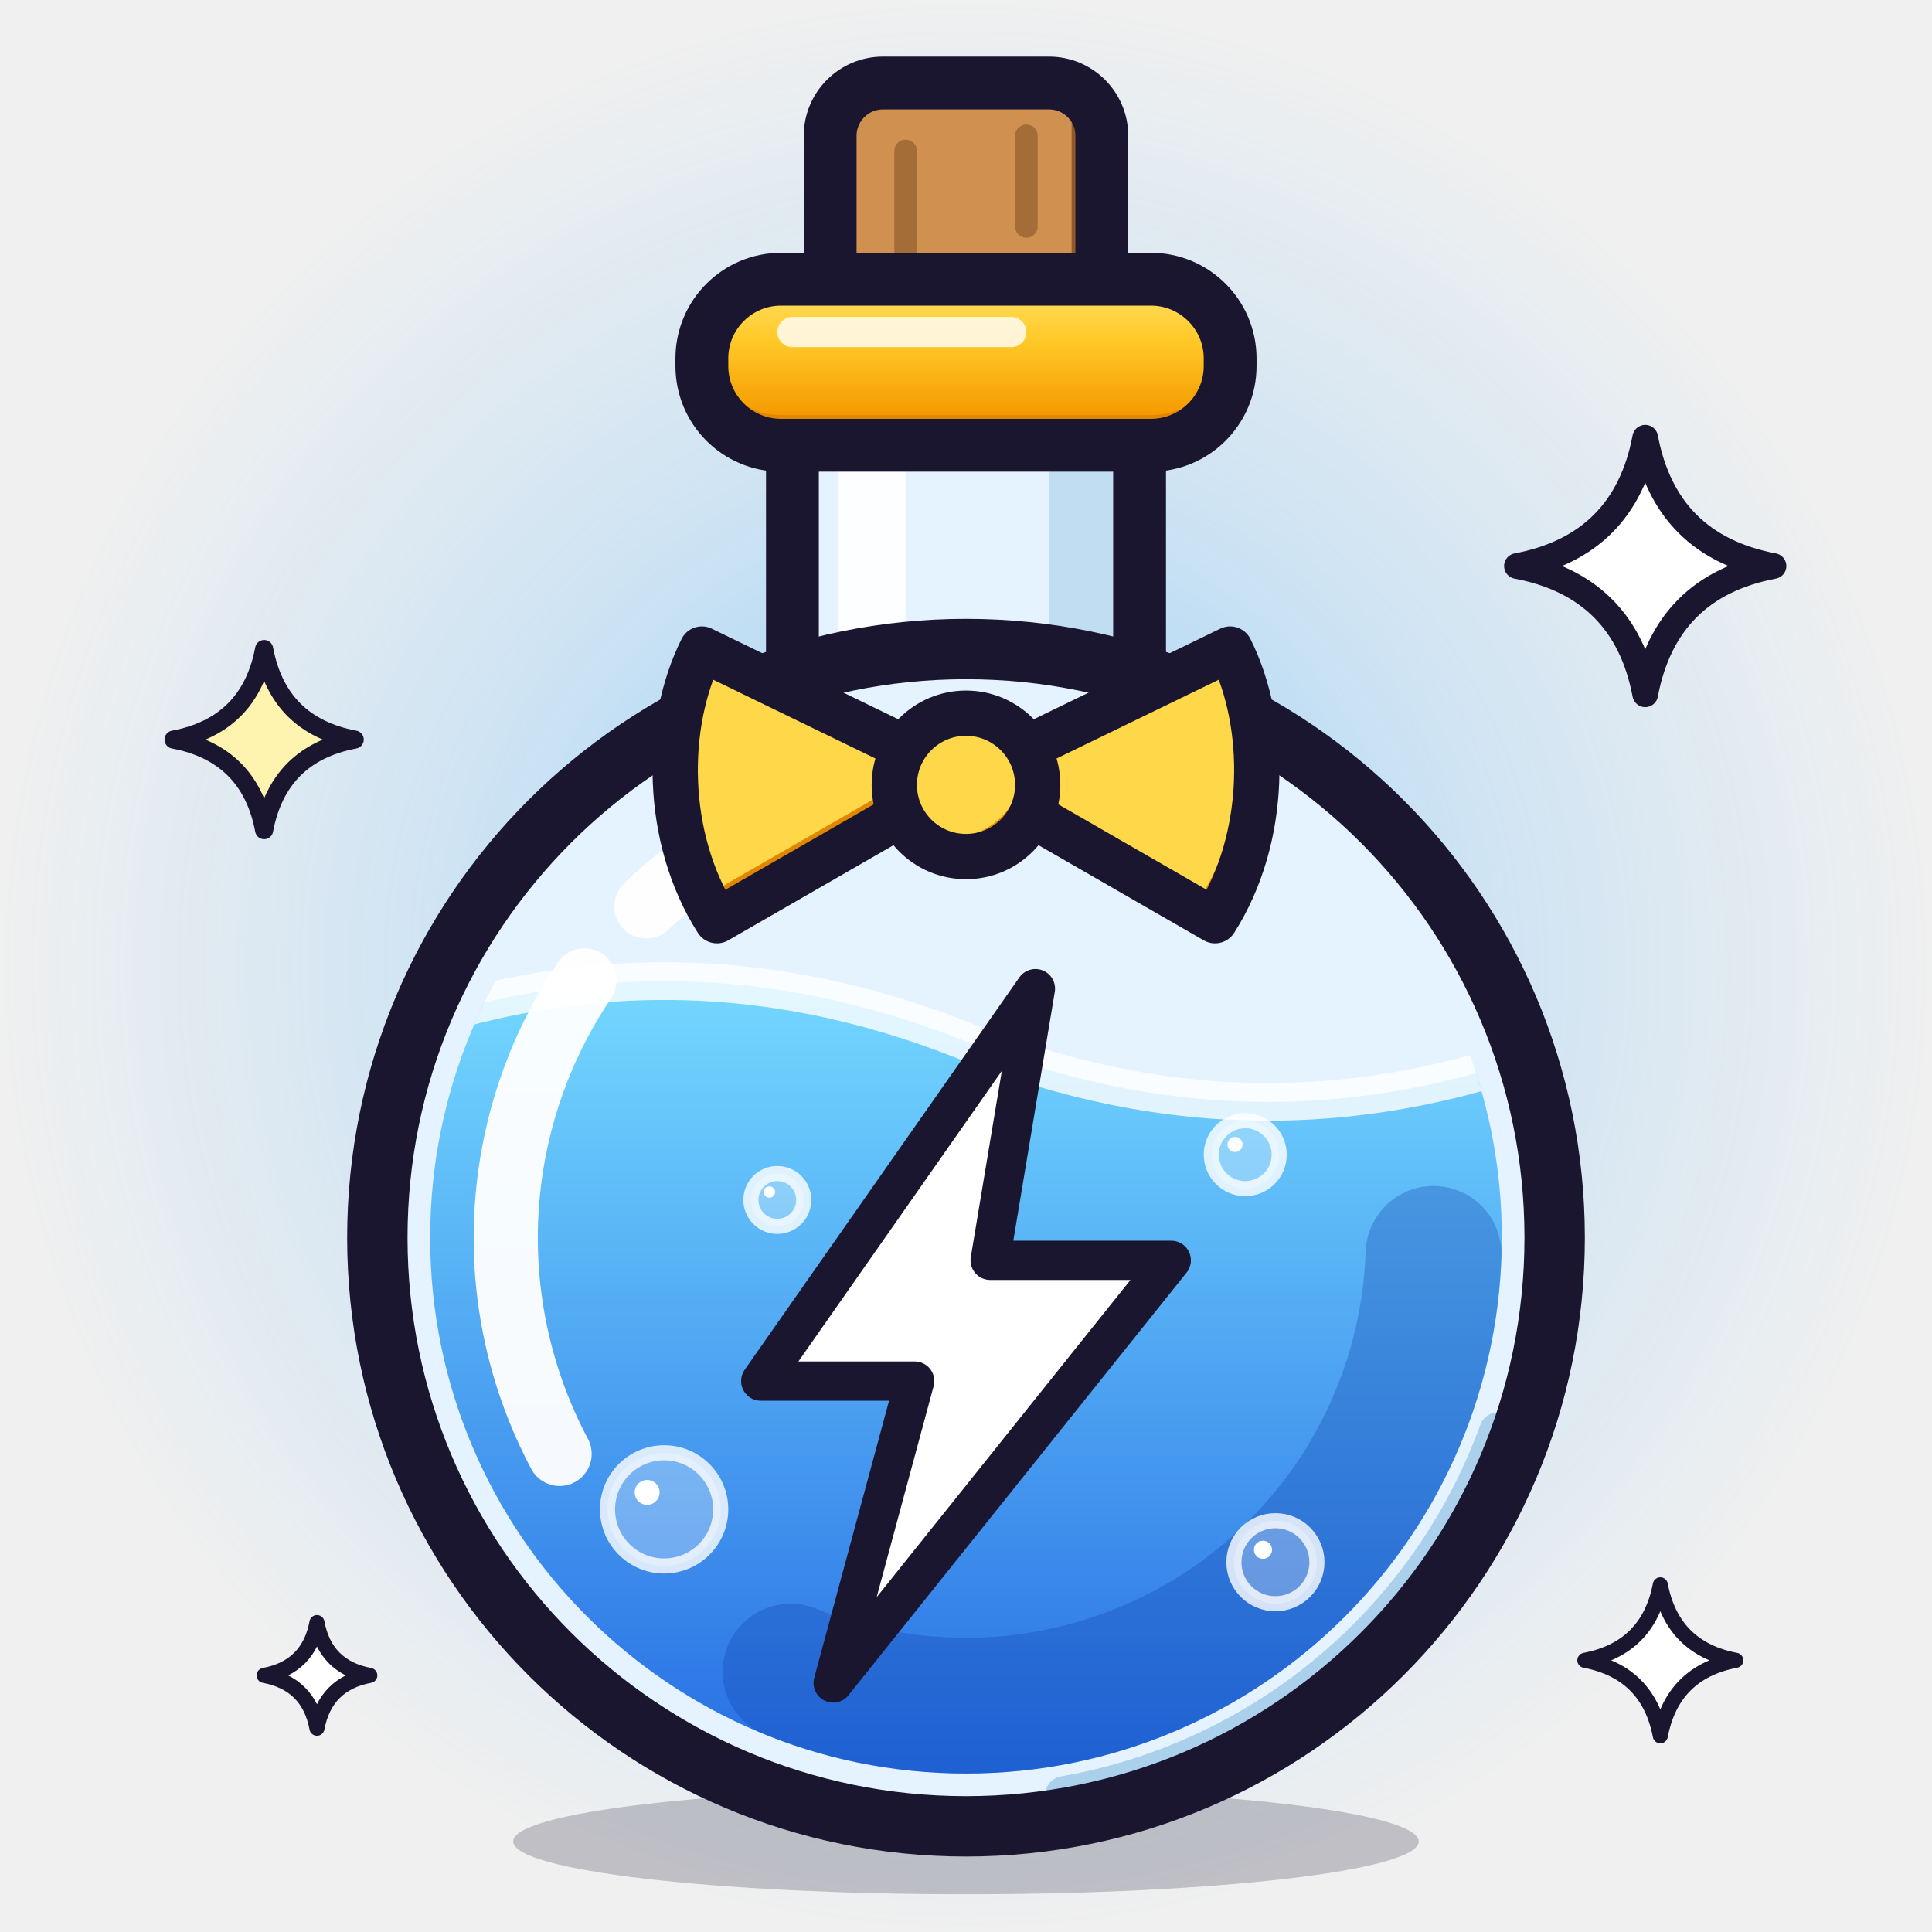
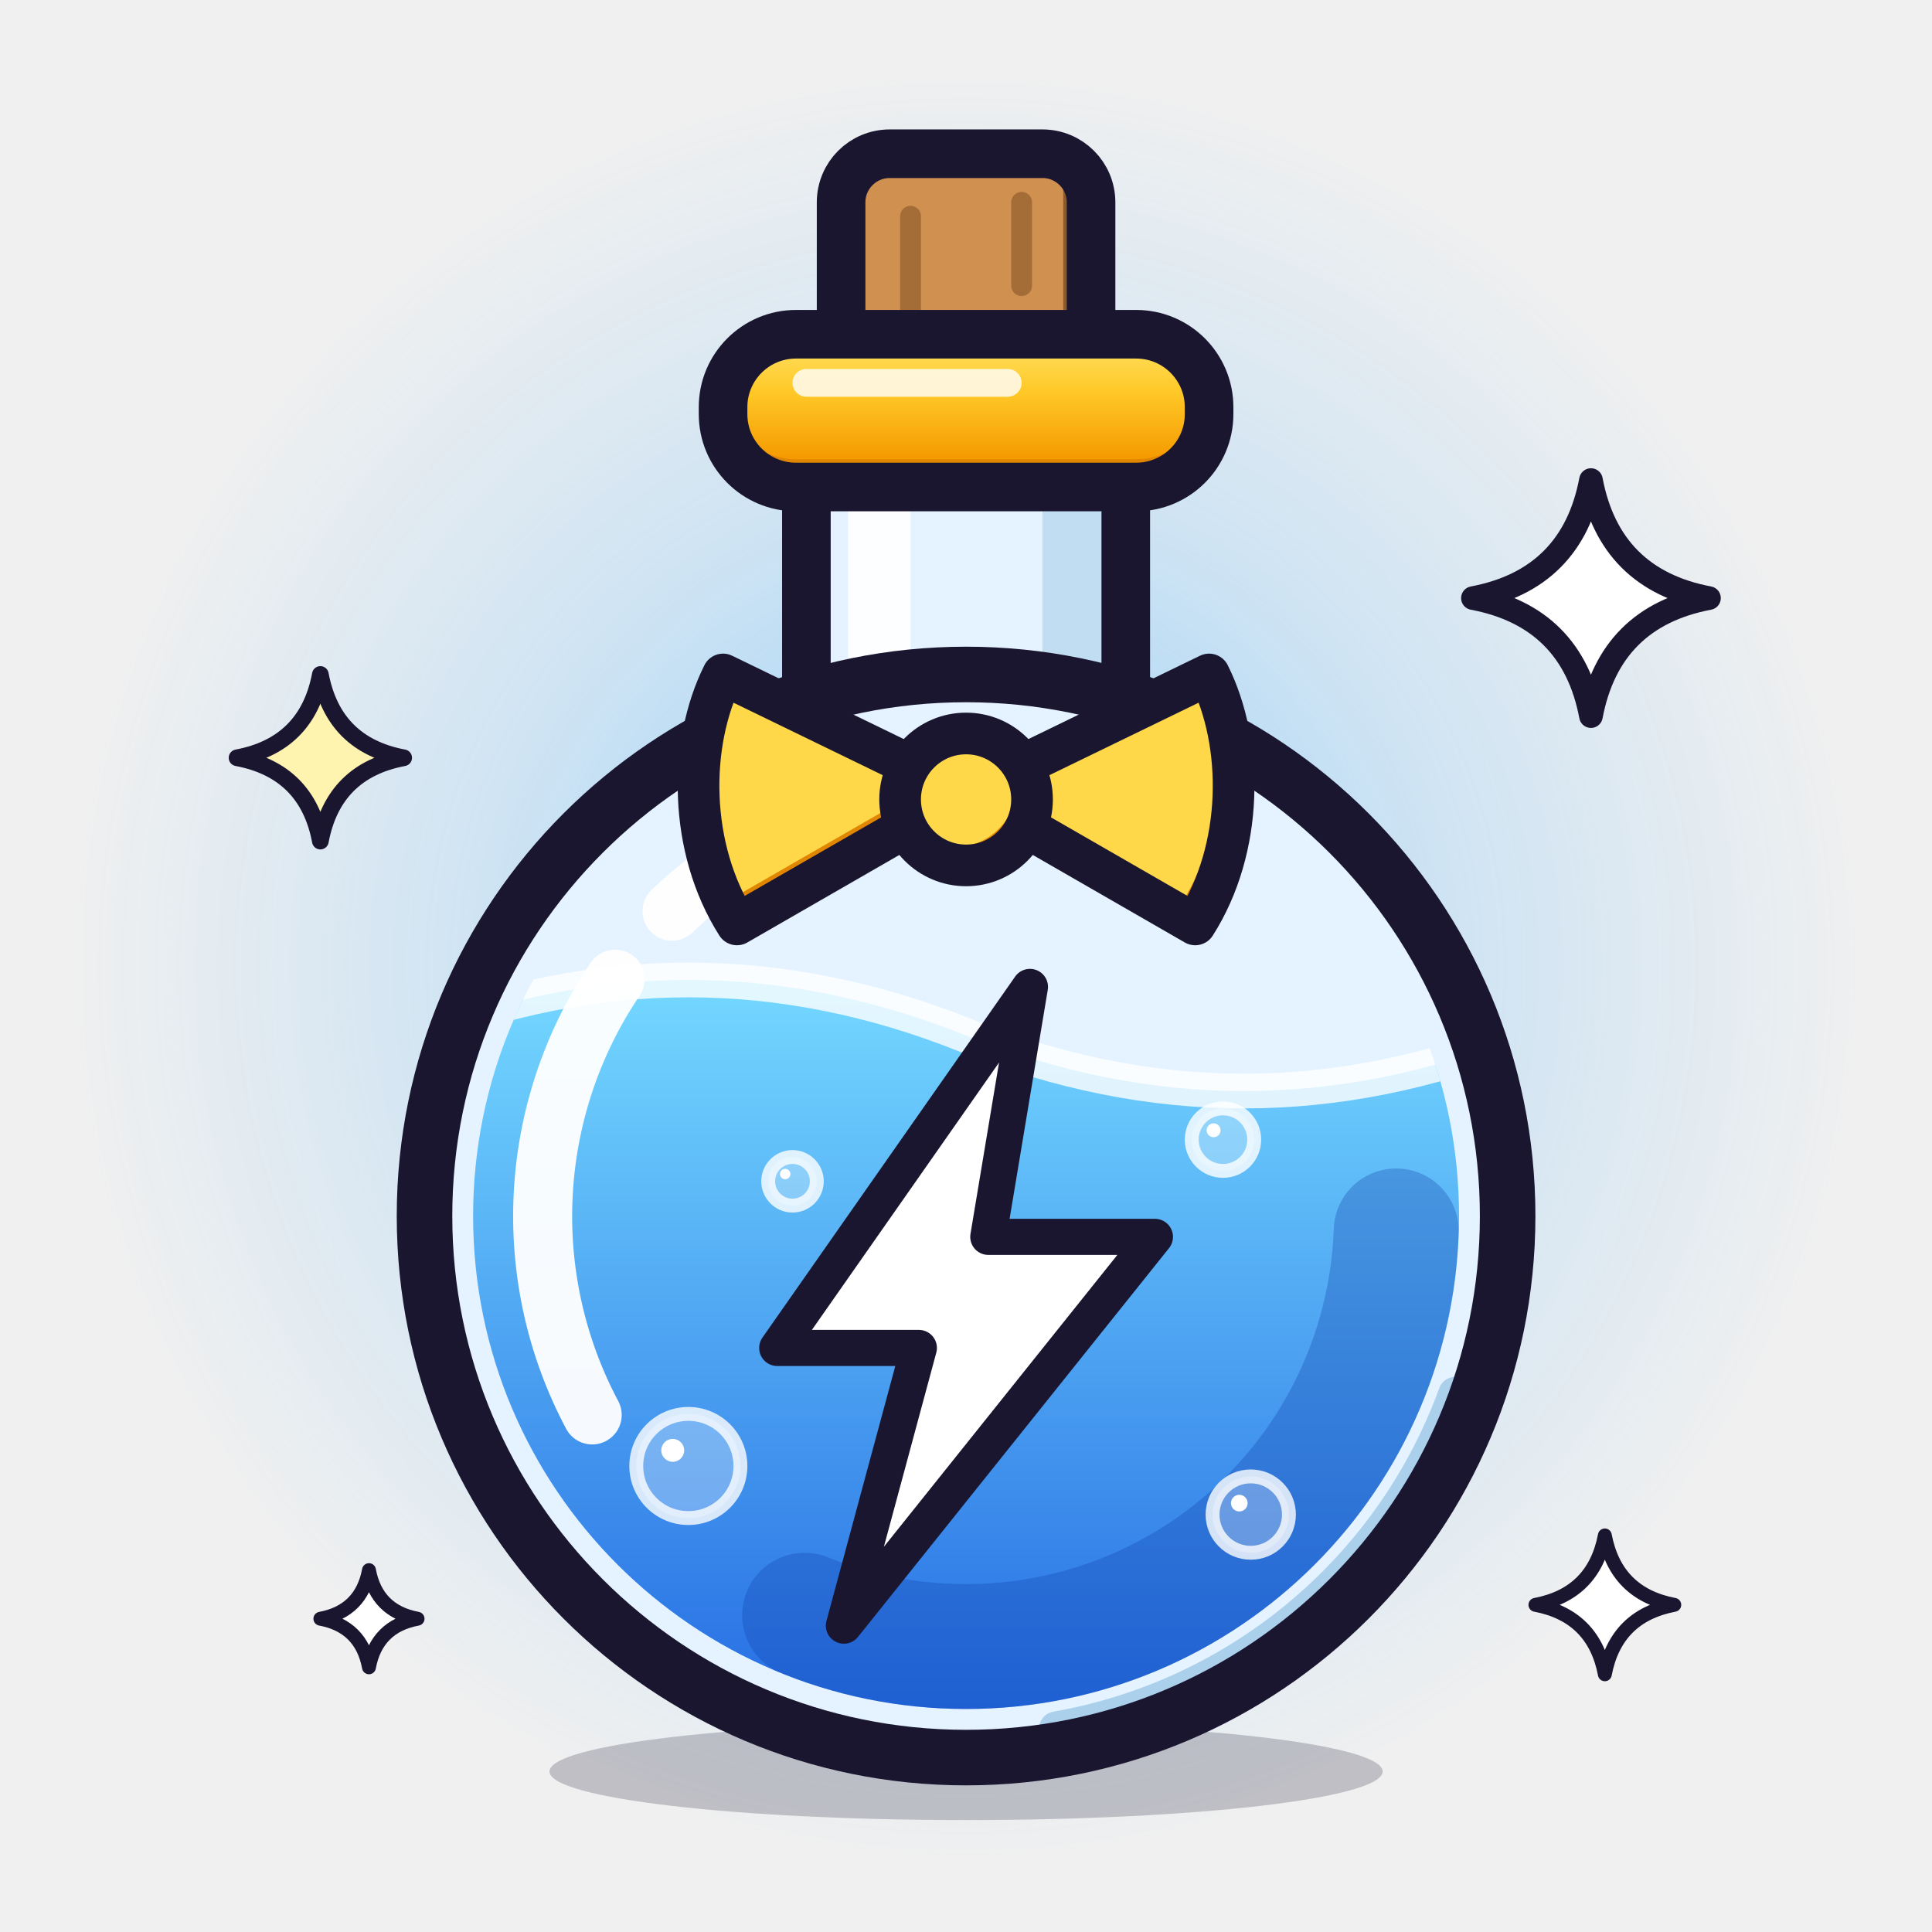
<svg xmlns="http://www.w3.org/2000/svg" width="512" height="512" viewBox="0 0 512 512" fill="none">
  <defs>
    <linearGradient id="gold" x1="0" y1="0" x2="0" y2="1">
      <stop offset="0" stop-color="#FFF08A" />
      <stop offset="0.55" stop-color="#FFC928" />
      <stop offset="1" stop-color="#F59A00" />
    </linearGradient>
    <linearGradient id="goldIn" x1="0" y1="0" x2="0" y2="1">
      <stop offset="0" stop-color="#FFDC55" />
      <stop offset="1" stop-color="#FFB01F" />
    </linearGradient>
    <linearGradient id="sack" x1="0" y1="0" x2="0" y2="1">
      <stop offset="0" stop-color="#F2CC8C" />
      <stop offset="1" stop-color="#C98C42" />
    </linearGradient>
    <linearGradient id="wood" x1="0" y1="0" x2="0" y2="1">
      <stop offset="0" stop-color="#D9924A" />
      <stop offset="1" stop-color="#A45C22" />
    </linearGradient>
    <linearGradient id="liqLuck" x1="0" y1="0" x2="0" y2="1">
      <stop offset="0" stop-color="#FFC44D" />
      <stop offset="1" stop-color="#F05A0E" />
    </linearGradient>
    <linearGradient id="liqSpeed" x1="0" y1="0" x2="0" y2="1">
      <stop offset="0" stop-color="#74D8FF" />
      <stop offset="1" stop-color="#1B5FE0" />
    </linearGradient>
    <linearGradient id="flame" x1="0" y1="0" x2="0" y2="1">
      <stop offset="0" stop-color="#FFB02E" />
      <stop offset="1" stop-color="#EE3A16" />
    </linearGradient>
    <linearGradient id="petal" x1="0" y1="0" x2="0" y2="1">
      <stop offset="0" stop-color="#FFE3EF" />
      <stop offset="1" stop-color="#FF8FC0" />
    </linearGradient>
    <linearGradient id="badge" x1="0" y1="0" x2="0" y2="1">
      <stop offset="0" stop-color="#FF78B8" />
      <stop offset="1" stop-color="#E0206F" />
    </linearGradient>
    <radialGradient id="glow1">
      <stop offset="0" stop-color="#4FB4FF" stop-opacity="0.55" />
      <stop offset="0.55" stop-color="#4FB4FF" stop-opacity="0.2" />
      <stop offset="1" stop-color="#4FB4FF" stop-opacity="0" />
    </radialGradient>
    <clipPath id="clip2">
      <rect x="220" y="22" width="72" height="66" rx="14" />
    </clipPath>
    <clipPath id="clip3">
      <rect x="210" y="92" width="92" height="124" rx="0" />
    </clipPath>
    <clipPath id="clip4">
      <rect x="186" y="74" width="140" height="44" rx="21" />
    </clipPath>
    <clipPath id="clip5">
      <circle cx="256" cy="328" r="142" />
    </clipPath>
    <clipPath id="clip6">
      <path d="M256 206 L186 172 C176 192 176 222 190 244Z" />
    </clipPath>
    <clipPath id="clip7">
      <path d="M256 206 L326 172 C336 192 336 222 322 244Z" />
    </clipPath>
    <clipPath id="clip8">
      <circle cx="256" cy="208" r="19" />
    </clipPath>
  </defs>
-   <circle cx="256" cy="256" r="256" fill="url(#glow1)" />
-   <ellipse cx="256" cy="488" rx="120" ry="14" fill="#1B1630" fill-opacity="0.22" />
-   <rect x="220" y="22" width="72" height="66" rx="14" fill="#8F5A28" />
-   <g clip-path="url(#clip2)">
-     <rect x="220" y="22" width="72" height="66" rx="14" fill="#CF9050" transform="translate(-8 -4)" />
-     <path d="M240 40 V70 M272 36 V60" stroke="#7A4A1E" stroke-opacity="0.5" stroke-width="6" stroke-linecap="round" stroke-linejoin="round" />
+   <g transform="translate(20.5 20.5) scale(0.92)">
+     <circle cx="256" cy="256" r="256" fill="url(#glow1)" />
+     <ellipse cx="256" cy="488" rx="120" ry="14" fill="#1B1630" fill-opacity="0.22" />
+     <rect x="220" y="22" width="72" height="66" rx="14" fill="#8F5A28" />
+     <g clip-path="url(#clip2)">
+       <rect x="220" y="22" width="72" height="66" rx="14" fill="#CF9050" transform="translate(-8 -4)" />
+       <path d="M240 40 V70 M272 36 V60" stroke="#7A4A1E" stroke-opacity="0.5" stroke-width="6" stroke-linecap="round" stroke-linejoin="round" />
+     </g>
+     <rect x="220" y="22" width="72" height="66" rx="14" fill="none" stroke="#1B1630" stroke-width="14" stroke-linejoin="round" stroke-linecap="round" />
+     <rect x="210" y="92" width="92" height="124" rx="0" fill="#E4F3FF" />
+     <g clip-path="url(#clip3)">
+       <rect x="222" y="92" width="18" height="124" fill="#FFFFFF" fill-opacity="0.9" />
+       <rect x="278" y="92" width="24" height="124" fill="#A9CFEA" fill-opacity="0.6" />
+     </g>
+     <rect x="210" y="92" width="92" height="124" rx="0" fill="none" stroke="#1B1630" stroke-width="14" stroke-linejoin="round" stroke-linecap="round" />
+     <rect x="186" y="74" width="140" height="44" rx="21" fill="#E08600" />
+     <g clip-path="url(#clip4)">
+       <rect x="186" y="74" width="140" height="44" rx="21" fill="url(#gold)" transform="translate(0 -8)" />
+       <path d="M210 88 H268" stroke="#FFFFFF" stroke-opacity="0.8" stroke-width="8" stroke-linecap="round" stroke-linejoin="round" />
+     </g>
+     <rect x="186" y="74" width="140" height="44" rx="21" fill="none" stroke="#1B1630" stroke-width="14" stroke-linejoin="round" stroke-linecap="round" />
+     <circle cx="256" cy="328" r="156" fill="#E4F3FF" />
+     <g clip-path="url(#clip5)">
+       <path d="M96 276 Q176 244 256 276 T416 276 L416 500 L96 500Z" fill="url(#liqSpeed)" />
+       <path d="M379.9 332.3 A124 124 0 0 1 209.5 443" stroke="#0E3FA8" stroke-opacity="0.3" stroke-width="36" stroke-linecap="round" stroke-linejoin="round" />
+       <path d="M96 276 Q176 244 256 276 T416 276" stroke="#FFFFFF" stroke-opacity="0.8" stroke-width="10" stroke-linecap="round" stroke-linejoin="round" />
+       <circle cx="176" cy="400" r="15" fill="#FFFFFF" fill-opacity="0.28" stroke="#FFFFFF" stroke-opacity="0.8" stroke-width="4" />
+       <circle cx="171.5" cy="395.5" r="3.3" fill="#FFFFFF" />
+       <circle cx="338" cy="414" r="11" fill="#FFFFFF" fill-opacity="0.28" stroke="#FFFFFF" stroke-opacity="0.8" stroke-width="4" />
+       <circle cx="334.7" cy="410.7" r="2.4" fill="#FFFFFF" />
+       <circle cx="330" cy="306" r="9" fill="#FFFFFF" fill-opacity="0.28" stroke="#FFFFFF" stroke-opacity="0.8" stroke-width="4" />
+       <circle cx="327.3" cy="303.3" r="2" fill="#FFFFFF" />
+       <circle cx="206" cy="318" r="7" fill="#FFFFFF" fill-opacity="0.28" stroke="#FFFFFF" stroke-opacity="0.8" stroke-width="4" />
+       <circle cx="203.9" cy="315.9" r="1.5" fill="#FFFFFF" />
+       <polygon transform="translate(256 354) scale(0.4) translate(-284 -256)" points="330,26 148,286 250,286 196,486 420,206 300,206" fill="#FFFFFF" stroke="#1B1630" stroke-width="26" stroke-linejoin="round" />
+     </g>
+     <path d="M397 379.3 A150 150 0 0 1 282 475.7" stroke="#9CC6E6" stroke-opacity="0.8" stroke-width="10" stroke-linecap="round" stroke-linejoin="round" />
+     <path d="M148.3 385.3 A122 122 0 0 1 154.9 259.8" stroke="#FFFFFF" stroke-opacity="0.95" stroke-width="17" stroke-linecap="round" stroke-linejoin="round" />
+     <path d="M171.3 240.2 A122 122 0 0 1 180.9 231.9" stroke="#FFFFFF" stroke-opacity="0.95" stroke-width="17" stroke-linecap="round" stroke-linejoin="round" />
+     <circle cx="256" cy="328" r="156" fill="none" stroke="#1B1630" stroke-width="16" stroke-linejoin="round" stroke-linecap="round" />
+     <path d="M256 206 L186 172 C176 192 176 222 190 244Z" fill="#E08600" />
+     <g clip-path="url(#clip6)">
+       <path d="M256 206 L186 172 C176 192 176 222 190 244Z" fill="#FFD84A" transform="translate(-4 -6)" />
+     </g>
+     <path d="M256 206 L186 172 C176 192 176 222 190 244Z" fill="none" stroke="#1B1630" stroke-width="12" stroke-linejoin="round" stroke-linecap="round" />
+     <path d="M256 206 L326 172 C336 192 336 222 322 244Z" fill="#E08600" />
+     <g clip-path="url(#clip7)">
+       <path d="M256 206 L326 172 C336 192 336 222 322 244Z" fill="#FFD84A" transform="translate(-4 -6)" />
+     </g>
+     <path d="M256 206 L326 172 C336 192 336 222 322 244Z" fill="none" stroke="#1B1630" stroke-width="12" stroke-linejoin="round" stroke-linecap="round" />
+     <circle cx="256" cy="208" r="19" fill="#E08600" />
+     <g clip-path="url(#clip8)">
+       <circle cx="256" cy="208" r="19" fill="#FFD84A" transform="translate(-4 -5)" />
+     </g>
+     <circle cx="256" cy="208" r="19" fill="none" stroke="#1B1630" stroke-width="12" stroke-linejoin="round" stroke-linecap="round" />
+     <path d="M436 116 Q441.4 144.6 470 150 Q441.4 155.4 436 184 Q430.6 155.4 402 150 Q430.6 144.6 436 116Z" fill="#FFFFFF" stroke="#1B1630" stroke-width="6.8" stroke-linejoin="round" />
+     <path d="M70 172 Q73.8 192.2 94 196 Q73.8 199.8 70 220 Q66.2 199.8 46 196 Q66.2 192.2 70 172Z" fill="#FFF3B0" stroke="#1B1630" stroke-width="4.8" stroke-linejoin="round" />
+     <path d="M440 420 Q443.2 436.8 460 440 Q443.2 443.2 440 460 Q436.8 443.2 420 440 Q436.8 436.8 440 420Z" fill="#FFFFFF" stroke="#1B1630" stroke-width="4" stroke-linejoin="round" />
+     <path d="M84 430 Q86.2 441.8 98 444 Q86.2 446.2 84 458 Q81.8 446.2 70 444 Q81.8 441.8 84 430Z" fill="#FFFFFF" stroke="#1B1630" stroke-width="4" stroke-linejoin="round" />
  </g>
-   <rect x="220" y="22" width="72" height="66" rx="14" fill="none" stroke="#1B1630" stroke-width="14" stroke-linejoin="round" stroke-linecap="round" />
-   <rect x="210" y="92" width="92" height="124" rx="0" fill="#E4F3FF" />
-   <g clip-path="url(#clip3)">
-     <rect x="222" y="92" width="18" height="124" fill="#FFFFFF" fill-opacity="0.9" />
-     <rect x="278" y="92" width="24" height="124" fill="#A9CFEA" fill-opacity="0.6" />
-   </g>
-   <rect x="210" y="92" width="92" height="124" rx="0" fill="none" stroke="#1B1630" stroke-width="14" stroke-linejoin="round" stroke-linecap="round" />
-   <rect x="186" y="74" width="140" height="44" rx="21" fill="#E08600" />
-   <g clip-path="url(#clip4)">
-     <rect x="186" y="74" width="140" height="44" rx="21" fill="url(#gold)" transform="translate(0 -8)" />
-     <path d="M210 88 H268" stroke="#FFFFFF" stroke-opacity="0.8" stroke-width="8" stroke-linecap="round" stroke-linejoin="round" />
-   </g>
-   <rect x="186" y="74" width="140" height="44" rx="21" fill="none" stroke="#1B1630" stroke-width="14" stroke-linejoin="round" stroke-linecap="round" />
-   <circle cx="256" cy="328" r="156" fill="#E4F3FF" />
-   <g clip-path="url(#clip5)">
-     <path d="M96 276 Q176 244 256 276 T416 276 L416 500 L96 500Z" fill="url(#liqSpeed)" />
-     <path d="M379.9 332.3 A124 124 0 0 1 209.5 443" stroke="#0E3FA8" stroke-opacity="0.3" stroke-width="36" stroke-linecap="round" stroke-linejoin="round" />
-     <path d="M96 276 Q176 244 256 276 T416 276" stroke="#FFFFFF" stroke-opacity="0.8" stroke-width="10" stroke-linecap="round" stroke-linejoin="round" />
-     <circle cx="176" cy="400" r="15" fill="#FFFFFF" fill-opacity="0.28" stroke="#FFFFFF" stroke-opacity="0.8" stroke-width="4" />
-     <circle cx="171.5" cy="395.5" r="3.3" fill="#FFFFFF" />
-     <circle cx="338" cy="414" r="11" fill="#FFFFFF" fill-opacity="0.28" stroke="#FFFFFF" stroke-opacity="0.8" stroke-width="4" />
-     <circle cx="334.7" cy="410.7" r="2.4" fill="#FFFFFF" />
-     <circle cx="330" cy="306" r="9" fill="#FFFFFF" fill-opacity="0.28" stroke="#FFFFFF" stroke-opacity="0.8" stroke-width="4" />
-     <circle cx="327.3" cy="303.3" r="2" fill="#FFFFFF" />
-     <circle cx="206" cy="318" r="7" fill="#FFFFFF" fill-opacity="0.28" stroke="#FFFFFF" stroke-opacity="0.8" stroke-width="4" />
-     <circle cx="203.9" cy="315.9" r="1.5" fill="#FFFFFF" />
-     <polygon transform="translate(256 354) scale(0.4) translate(-284 -256)" points="330,26 148,286 250,286 196,486 420,206 300,206" fill="#FFFFFF" stroke="#1B1630" stroke-width="26" stroke-linejoin="round" />
-   </g>
-   <path d="M397 379.3 A150 150 0 0 1 282 475.7" stroke="#9CC6E6" stroke-opacity="0.8" stroke-width="10" stroke-linecap="round" stroke-linejoin="round" />
-   <path d="M148.3 385.3 A122 122 0 0 1 154.9 259.8" stroke="#FFFFFF" stroke-opacity="0.95" stroke-width="17" stroke-linecap="round" stroke-linejoin="round" />
-   <path d="M171.3 240.2 A122 122 0 0 1 180.9 231.9" stroke="#FFFFFF" stroke-opacity="0.95" stroke-width="17" stroke-linecap="round" stroke-linejoin="round" />
-   <circle cx="256" cy="328" r="156" fill="none" stroke="#1B1630" stroke-width="16" stroke-linejoin="round" stroke-linecap="round" />
-   <path d="M256 206 L186 172 C176 192 176 222 190 244Z" fill="#E08600" />
-   <g clip-path="url(#clip6)">
-     <path d="M256 206 L186 172 C176 192 176 222 190 244Z" fill="#FFD84A" transform="translate(-4 -6)" />
-   </g>
-   <path d="M256 206 L186 172 C176 192 176 222 190 244Z" fill="none" stroke="#1B1630" stroke-width="12" stroke-linejoin="round" stroke-linecap="round" />
-   <path d="M256 206 L326 172 C336 192 336 222 322 244Z" fill="#E08600" />
-   <g clip-path="url(#clip7)">
-     <path d="M256 206 L326 172 C336 192 336 222 322 244Z" fill="#FFD84A" transform="translate(-4 -6)" />
-   </g>
-   <path d="M256 206 L326 172 C336 192 336 222 322 244Z" fill="none" stroke="#1B1630" stroke-width="12" stroke-linejoin="round" stroke-linecap="round" />
-   <circle cx="256" cy="208" r="19" fill="#E08600" />
-   <g clip-path="url(#clip8)">
-     <circle cx="256" cy="208" r="19" fill="#FFD84A" transform="translate(-4 -5)" />
-   </g>
-   <circle cx="256" cy="208" r="19" fill="none" stroke="#1B1630" stroke-width="12" stroke-linejoin="round" stroke-linecap="round" />
-   <path d="M436 116 Q441.4 144.6 470 150 Q441.4 155.4 436 184 Q430.6 155.4 402 150 Q430.6 144.6 436 116Z" fill="#FFFFFF" stroke="#1B1630" stroke-width="6.8" stroke-linejoin="round" />
-   <path d="M70 172 Q73.8 192.2 94 196 Q73.8 199.8 70 220 Q66.2 199.8 46 196 Q66.2 192.2 70 172Z" fill="#FFF3B0" stroke="#1B1630" stroke-width="4.8" stroke-linejoin="round" />
-   <path d="M440 420 Q443.2 436.8 460 440 Q443.2 443.2 440 460 Q436.8 443.2 420 440 Q436.8 436.8 440 420Z" fill="#FFFFFF" stroke="#1B1630" stroke-width="4" stroke-linejoin="round" />
-   <path d="M84 430 Q86.2 441.8 98 444 Q86.2 446.2 84 458 Q81.8 446.2 70 444 Q81.8 441.8 84 430Z" fill="#FFFFFF" stroke="#1B1630" stroke-width="4" stroke-linejoin="round" />
</svg>
